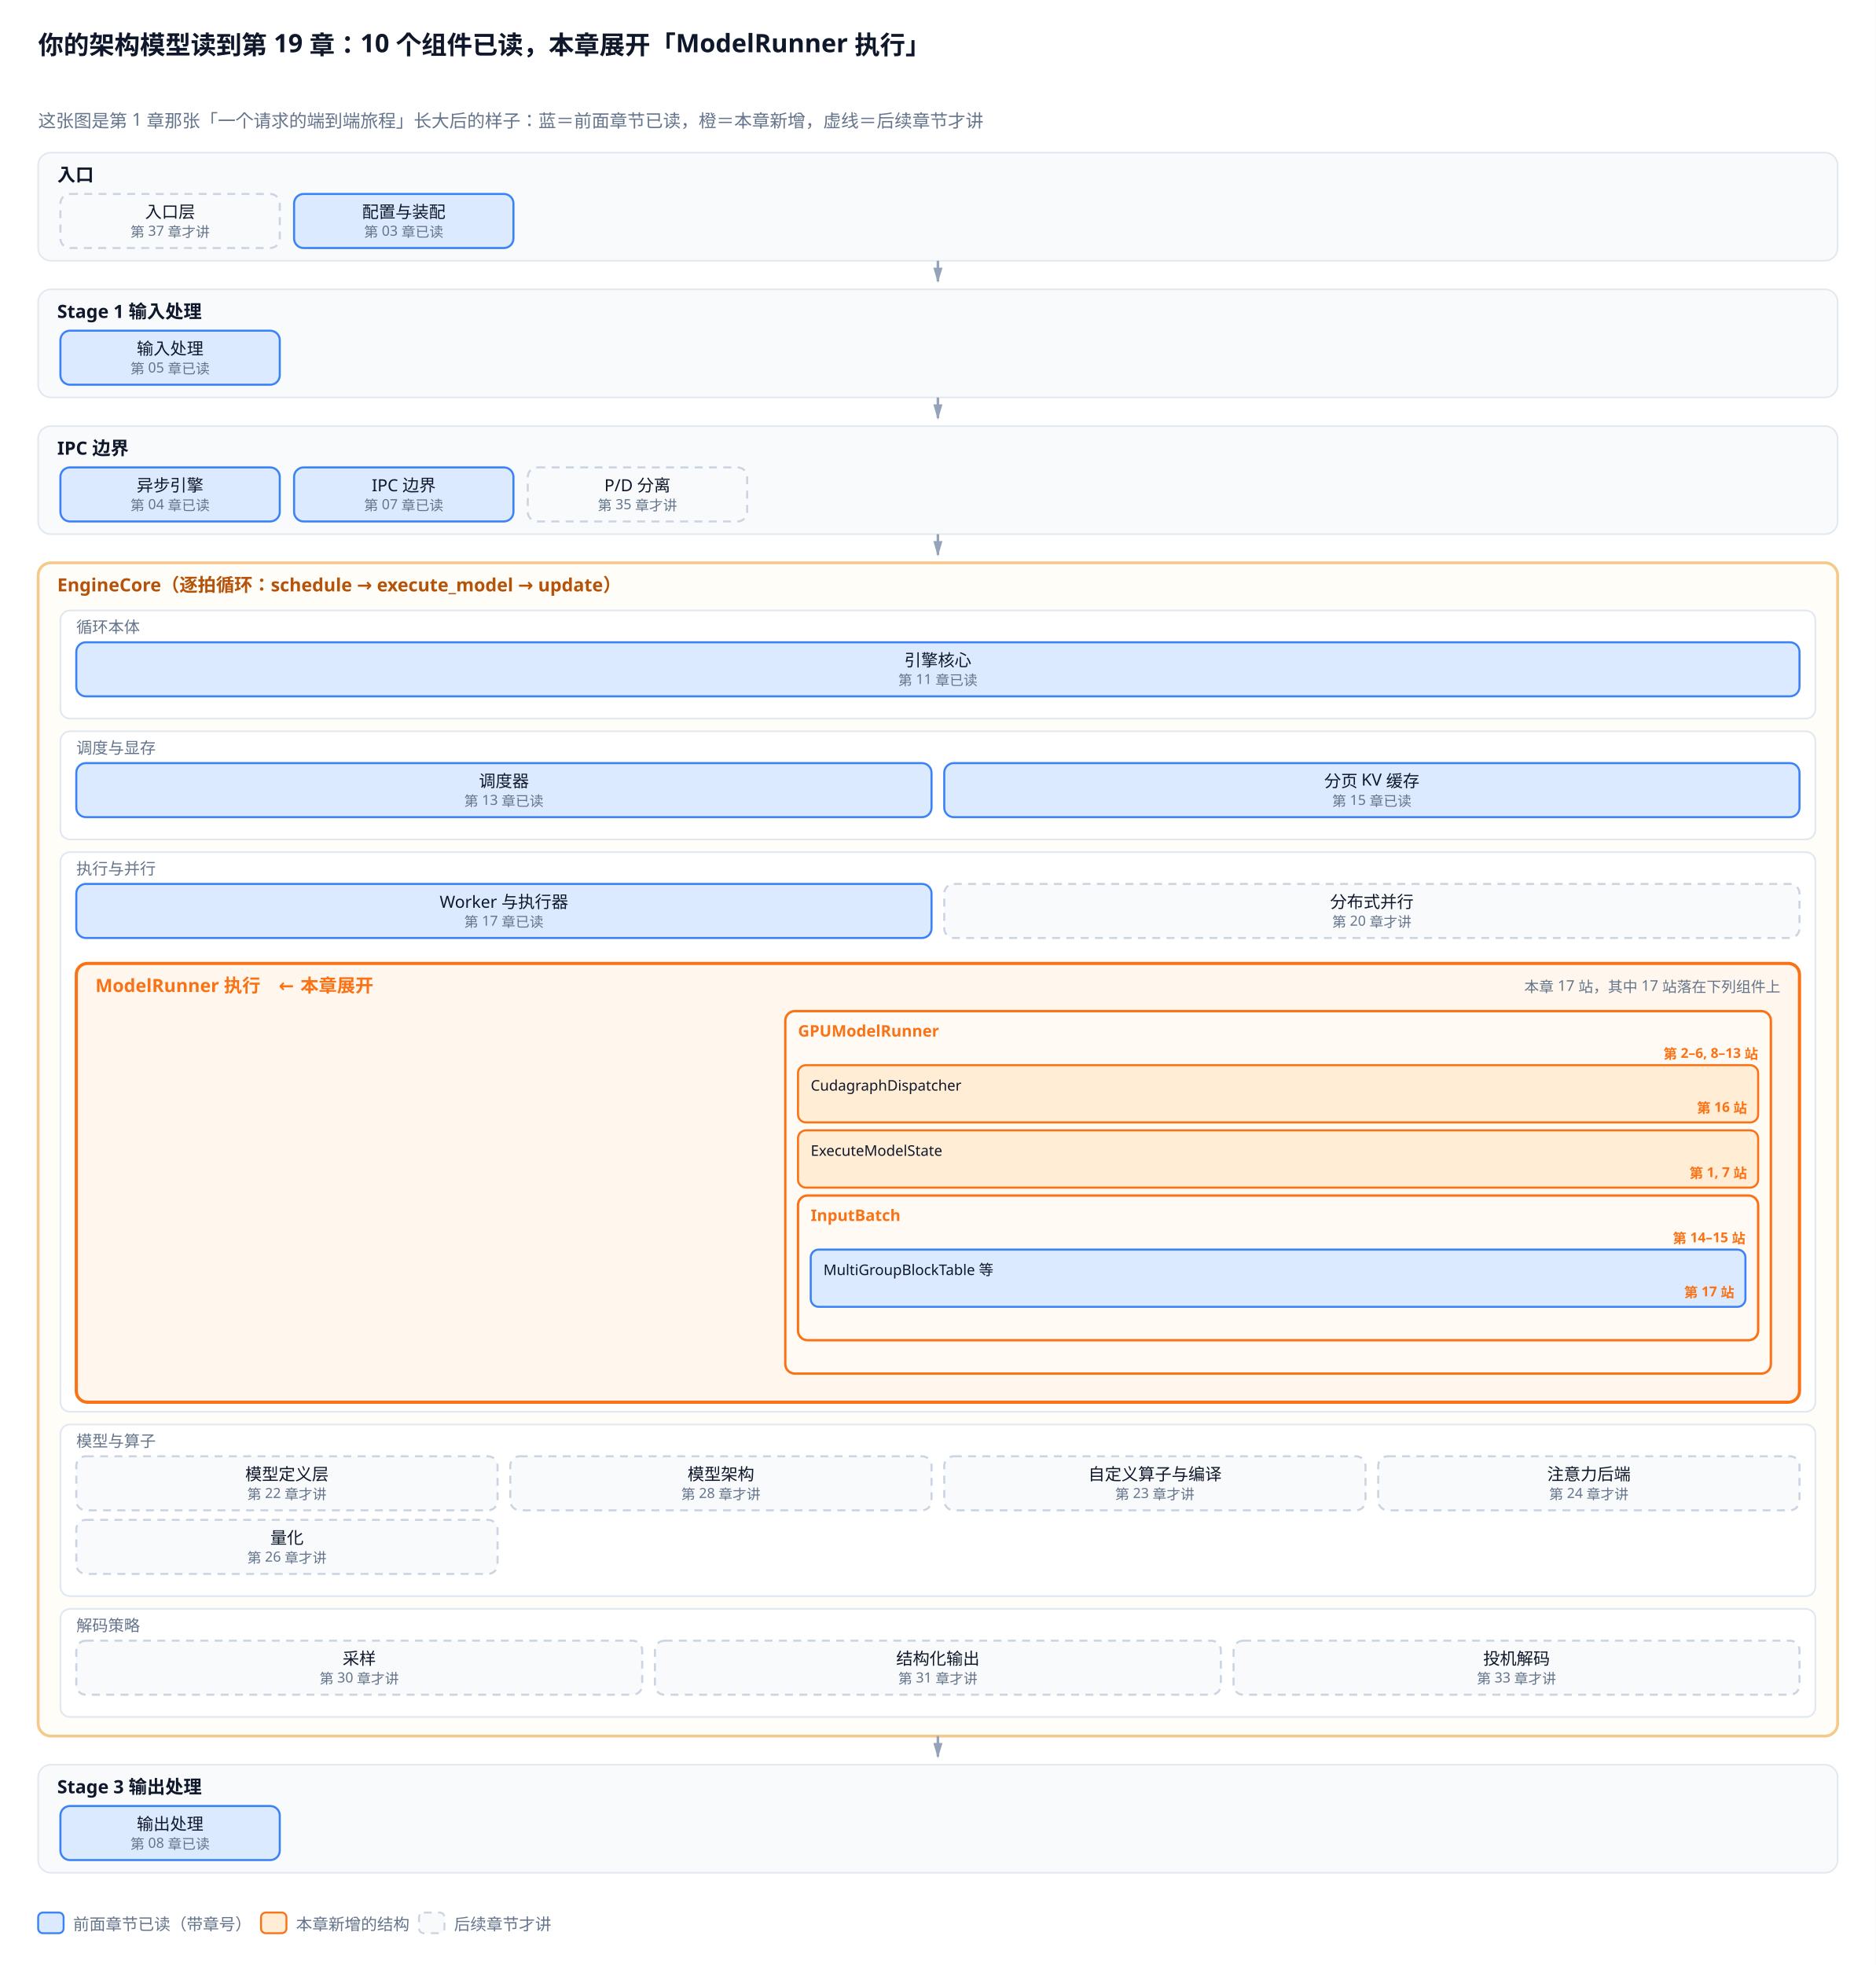
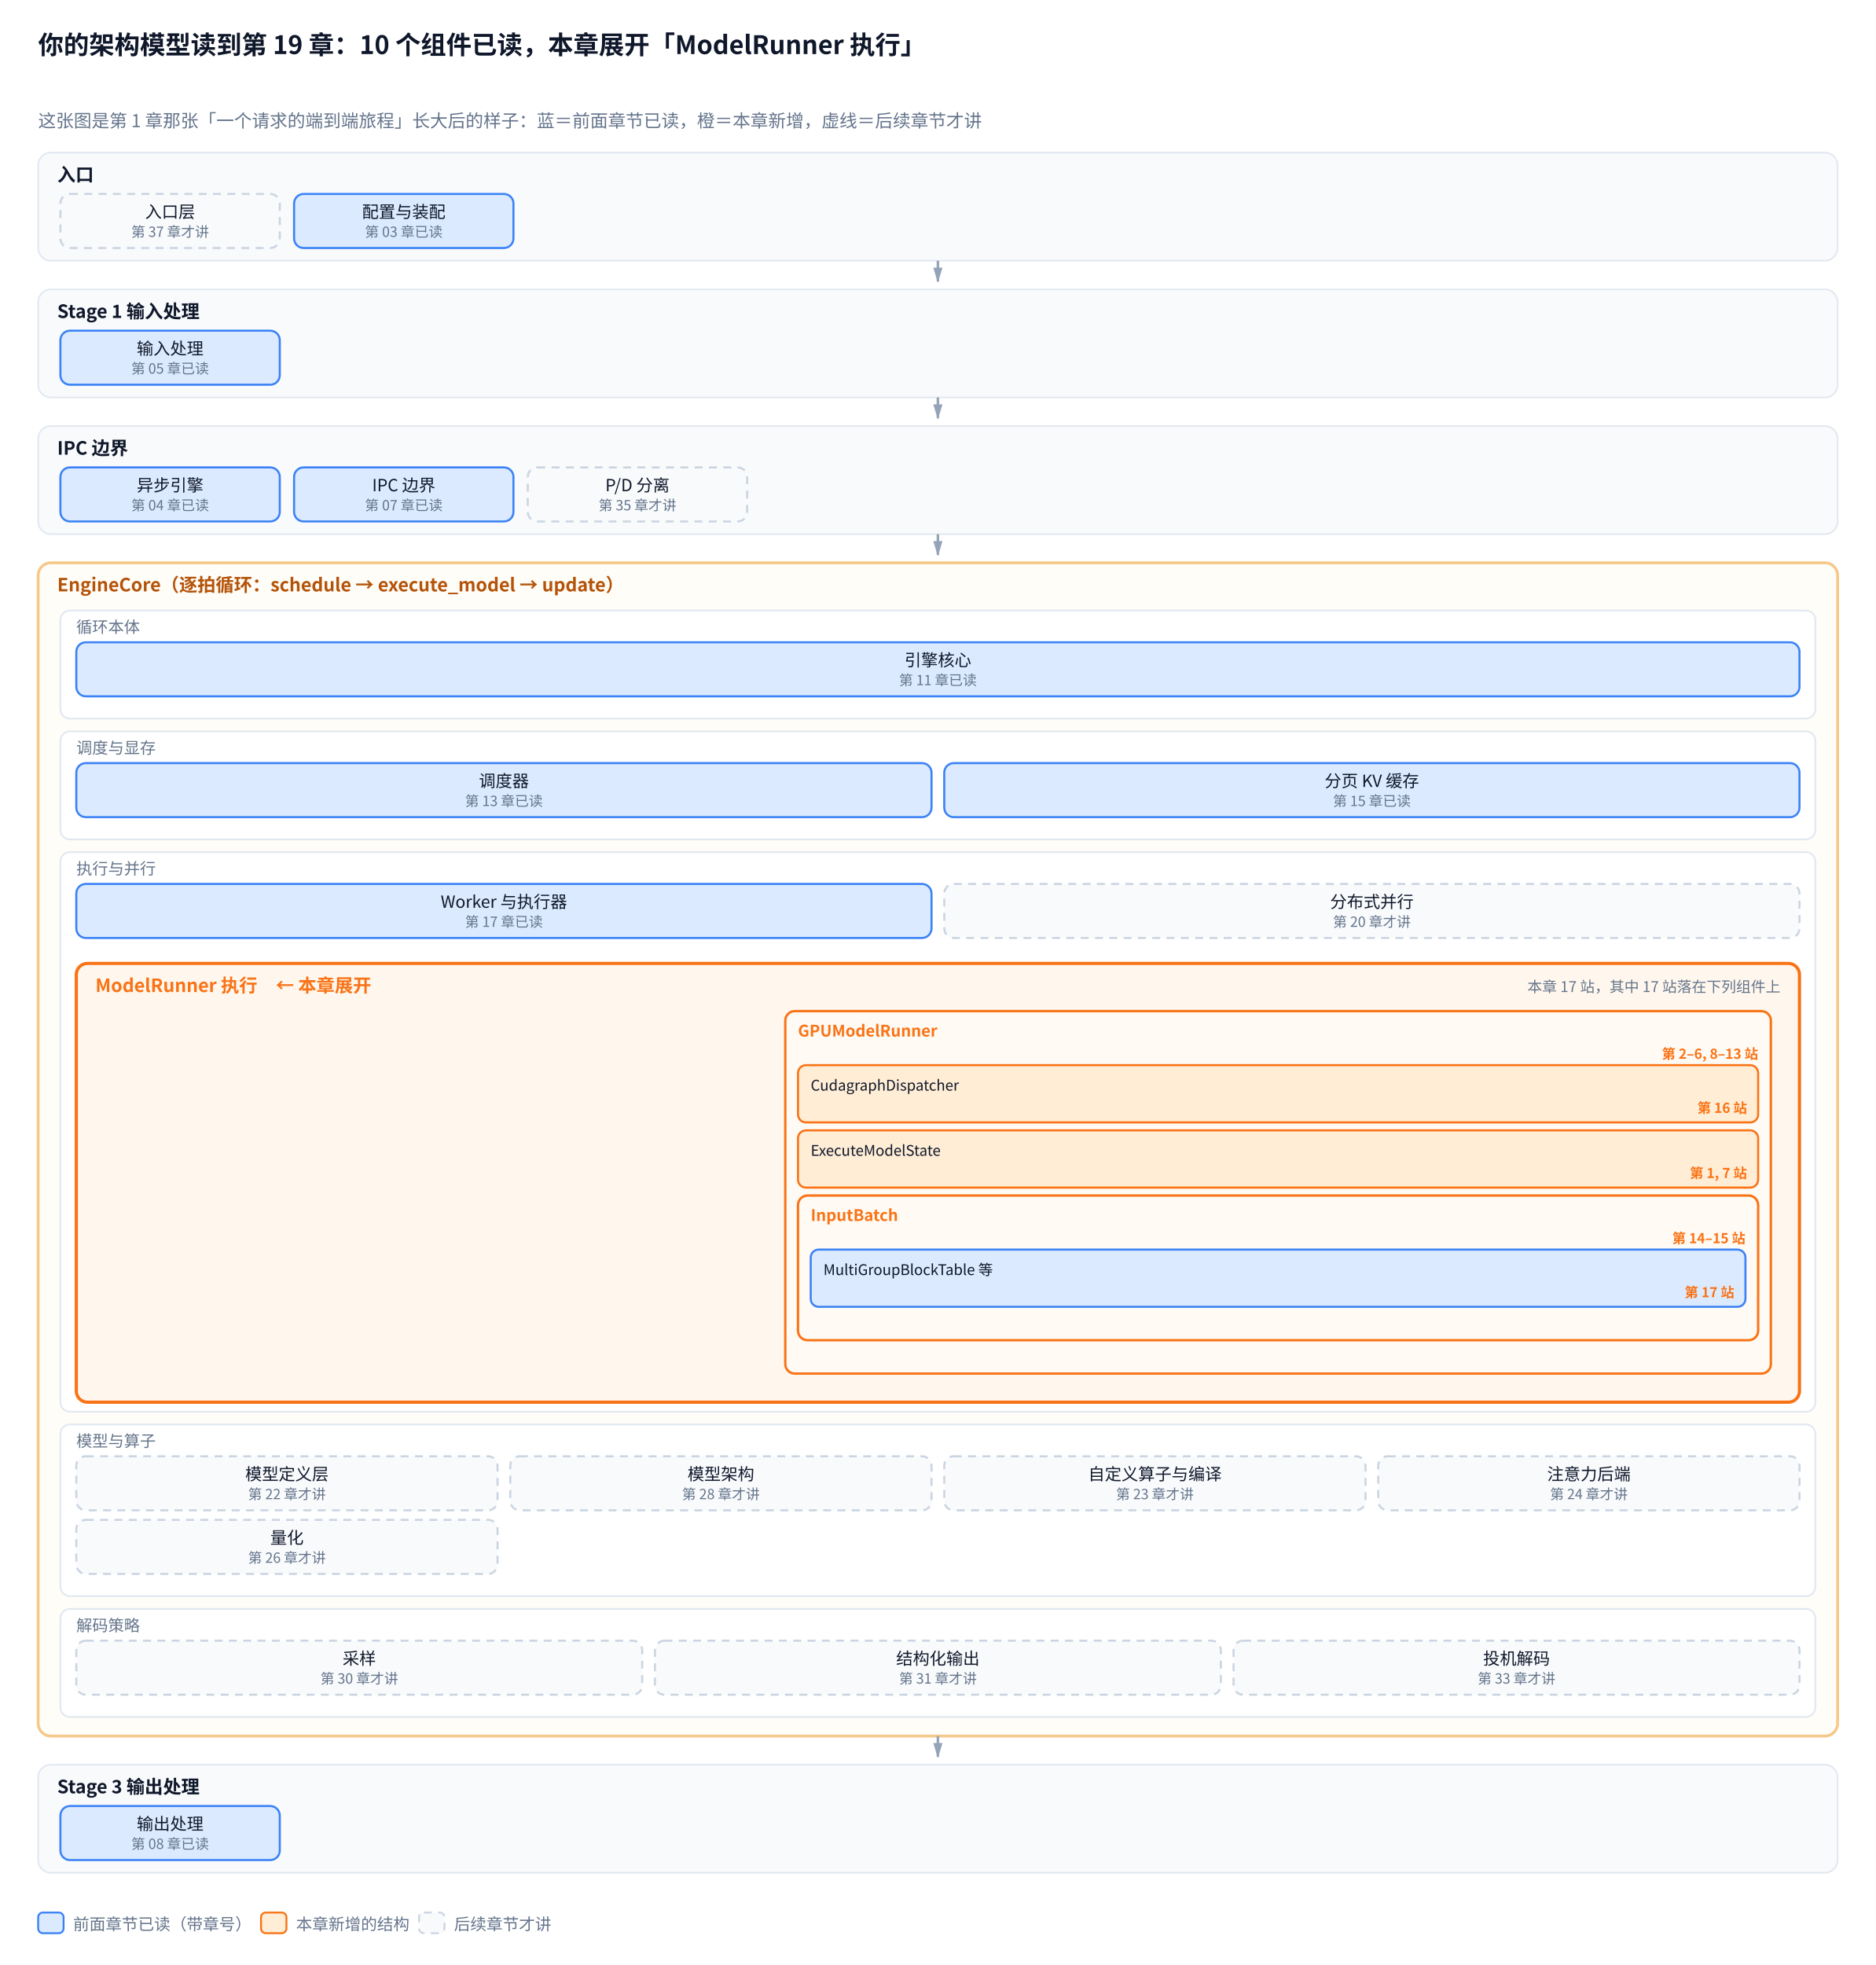
<svg xmlns="http://www.w3.org/2000/svg" viewBox="0 0 1180 1236">
  <defs>
    <marker id="a" viewBox="0 0 10 6" refX="9" refY="3" markerWidth="6" markerHeight="4" orient="auto">
      <path d="M0,0 L10,3 L0,6 Z" fill="#94a3b8" />
    </marker>
    <marker id="a2" viewBox="0 0 10 6" refX="9" refY="3" markerWidth="6" markerHeight="4" orient="auto">
      <path d="M0,0 L10,3 L0,6 Z" fill="#f97316" />
    </marker>
  </defs>
  <rect width="1180" height="1236" fill="white" />
-   <text x="24" y="34" font-family="sans-serif" font-size="16" fill="#0f172a" font-weight="bold">你的架构模型读到第 19 章：10 个组件已读，本章展开「ModelRunner 执行」</text>
-   <text x="24.0" y="80.0" font-family="sans-serif" font-size="11.2" fill="#64748b" text-anchor="start">这张图是第 1 章那张「一个请求的端到端旅程」长大后的样子：蓝＝前面章节已读，橙＝本章新增，虚线＝后续章节才讲</text>
+   <text x="24" y="34" font-family="Microsoft YaHei, SimHei, Noto Sans CJK SC, PingFang SC, sans-serif" font-size="16" fill="#0f172a" font-weight="bold">你的架构模型读到第 19 章：10 个组件已读，本章展开「ModelRunner 执行」</text>
+   <text x="24.0" y="80.0" font-family="Microsoft YaHei, SimHei, Noto Sans CJK SC, PingFang SC, sans-serif" font-size="11.2" fill="#64748b" text-anchor="start">这张图是第 1 章那张「一个请求的端到端旅程」长大后的样子：蓝＝前面章节已读，橙＝本章新增，虚线＝后续章节才讲</text>
  <rect x="24.0" y="96.0" width="1132.0" height="68.0" rx="8" fill="#f8fafc" stroke="#e2e8f0" stroke-width="1.0" />
-   <text x="36.0" y="114.0" font-family="sans-serif" font-size="11.5" fill="#0f172a" text-anchor="start" font-weight="bold">入口</text>
+   <text x="36.0" y="114.0" font-family="Microsoft YaHei, SimHei, Noto Sans CJK SC, PingFang SC, sans-serif" font-size="11.5" fill="#0f172a" text-anchor="start" font-weight="bold">入口</text>
  <rect x="38.0" y="122.0" width="138.0" height="34.0" rx="6" fill="#f8fafc" stroke="#cbd5e1" stroke-width="1.3" stroke-dasharray="5,4" />
-   <text x="107.0" y="137.0" font-family="sans-serif" font-size="10.5" fill="#0f172a" text-anchor="middle">入口层</text>
-   <text x="107.0" y="149.0" font-family="sans-serif" font-size="8.8" fill="#64748b" text-anchor="middle">第 37 章才讲</text>
+   <text x="107.0" y="137.0" font-family="Microsoft YaHei, SimHei, Noto Sans CJK SC, PingFang SC, sans-serif" font-size="10.5" fill="#0f172a" text-anchor="middle">入口层</text>
+   <text x="107.0" y="149.0" font-family="Microsoft YaHei, SimHei, Noto Sans CJK SC, PingFang SC, sans-serif" font-size="8.8" fill="#64748b" text-anchor="middle">第 37 章才讲</text>
  <rect x="185.0" y="122.0" width="138.0" height="34.0" rx="6" fill="#dbeafe" stroke="#3b82f6" stroke-width="1.3" />
-   <text x="254.0" y="137.0" font-family="sans-serif" font-size="10.5" fill="#0f172a" text-anchor="middle">配置与装配</text>
-   <text x="254.0" y="149.0" font-family="sans-serif" font-size="8.8" fill="#64748b" text-anchor="middle">第 03 章已读</text>
+   <text x="254.0" y="137.0" font-family="Microsoft YaHei, SimHei, Noto Sans CJK SC, PingFang SC, sans-serif" font-size="10.5" fill="#0f172a" text-anchor="middle">配置与装配</text>
+   <text x="254.0" y="149.0" font-family="Microsoft YaHei, SimHei, Noto Sans CJK SC, PingFang SC, sans-serif" font-size="8.8" fill="#64748b" text-anchor="middle">第 03 章已读</text>
  <path d="M590.0,164.0 L590.0,177.0" stroke="#94a3b8" stroke-width="1.6" marker-end="url(#a)" />
  <rect x="24.0" y="182.0" width="1132.0" height="68.0" rx="8" fill="#f8fafc" stroke="#e2e8f0" stroke-width="1.0" />
-   <text x="36.0" y="200.0" font-family="sans-serif" font-size="11.5" fill="#0f172a" text-anchor="start" font-weight="bold">Stage 1 输入处理</text>
+   <text x="36.0" y="200.0" font-family="Microsoft YaHei, SimHei, Noto Sans CJK SC, PingFang SC, sans-serif" font-size="11.5" fill="#0f172a" text-anchor="start" font-weight="bold">Stage 1 输入处理</text>
  <rect x="38.0" y="208.0" width="138.0" height="34.0" rx="6" fill="#dbeafe" stroke="#3b82f6" stroke-width="1.3" />
-   <text x="107.0" y="223.0" font-family="sans-serif" font-size="10.5" fill="#0f172a" text-anchor="middle">输入处理</text>
-   <text x="107.0" y="235.0" font-family="sans-serif" font-size="8.8" fill="#64748b" text-anchor="middle">第 05 章已读</text>
+   <text x="107.0" y="223.0" font-family="Microsoft YaHei, SimHei, Noto Sans CJK SC, PingFang SC, sans-serif" font-size="10.5" fill="#0f172a" text-anchor="middle">输入处理</text>
+   <text x="107.0" y="235.0" font-family="Microsoft YaHei, SimHei, Noto Sans CJK SC, PingFang SC, sans-serif" font-size="8.8" fill="#64748b" text-anchor="middle">第 05 章已读</text>
  <path d="M590.0,250.0 L590.0,263.0" stroke="#94a3b8" stroke-width="1.6" marker-end="url(#a)" />
  <rect x="24.0" y="268.0" width="1132.0" height="68.0" rx="8" fill="#f8fafc" stroke="#e2e8f0" stroke-width="1.0" />
-   <text x="36.0" y="286.0" font-family="sans-serif" font-size="11.5" fill="#0f172a" text-anchor="start" font-weight="bold">IPC 边界</text>
+   <text x="36.0" y="286.0" font-family="Microsoft YaHei, SimHei, Noto Sans CJK SC, PingFang SC, sans-serif" font-size="11.5" fill="#0f172a" text-anchor="start" font-weight="bold">IPC 边界</text>
  <rect x="38.0" y="294.0" width="138.0" height="34.0" rx="6" fill="#dbeafe" stroke="#3b82f6" stroke-width="1.3" />
-   <text x="107.0" y="309.0" font-family="sans-serif" font-size="10.5" fill="#0f172a" text-anchor="middle">异步引擎</text>
-   <text x="107.0" y="321.0" font-family="sans-serif" font-size="8.8" fill="#64748b" text-anchor="middle">第 04 章已读</text>
+   <text x="107.0" y="309.0" font-family="Microsoft YaHei, SimHei, Noto Sans CJK SC, PingFang SC, sans-serif" font-size="10.5" fill="#0f172a" text-anchor="middle">异步引擎</text>
+   <text x="107.0" y="321.0" font-family="Microsoft YaHei, SimHei, Noto Sans CJK SC, PingFang SC, sans-serif" font-size="8.8" fill="#64748b" text-anchor="middle">第 04 章已读</text>
  <rect x="185.0" y="294.0" width="138.0" height="34.0" rx="6" fill="#dbeafe" stroke="#3b82f6" stroke-width="1.3" />
-   <text x="254.0" y="309.0" font-family="sans-serif" font-size="10.5" fill="#0f172a" text-anchor="middle">IPC 边界</text>
-   <text x="254.0" y="321.0" font-family="sans-serif" font-size="8.8" fill="#64748b" text-anchor="middle">第 07 章已读</text>
+   <text x="254.0" y="309.0" font-family="Microsoft YaHei, SimHei, Noto Sans CJK SC, PingFang SC, sans-serif" font-size="10.5" fill="#0f172a" text-anchor="middle">IPC 边界</text>
+   <text x="254.0" y="321.0" font-family="Microsoft YaHei, SimHei, Noto Sans CJK SC, PingFang SC, sans-serif" font-size="8.8" fill="#64748b" text-anchor="middle">第 07 章已读</text>
  <rect x="332.0" y="294.0" width="138.0" height="34.0" rx="6" fill="#f8fafc" stroke="#cbd5e1" stroke-width="1.3" stroke-dasharray="5,4" />
-   <text x="401.0" y="309.0" font-family="sans-serif" font-size="10.5" fill="#0f172a" text-anchor="middle">P/D 分离</text>
-   <text x="401.0" y="321.0" font-family="sans-serif" font-size="8.8" fill="#64748b" text-anchor="middle">第 35 章才讲</text>
+   <text x="401.0" y="309.0" font-family="Microsoft YaHei, SimHei, Noto Sans CJK SC, PingFang SC, sans-serif" font-size="10.5" fill="#0f172a" text-anchor="middle">P/D 分离</text>
+   <text x="401.0" y="321.0" font-family="Microsoft YaHei, SimHei, Noto Sans CJK SC, PingFang SC, sans-serif" font-size="8.8" fill="#64748b" text-anchor="middle">第 35 章才讲</text>
  <path d="M590.0,336.0 L590.0,349.0" stroke="#94a3b8" stroke-width="1.6" marker-end="url(#a)" />
  <rect x="24.0" y="354.0" width="1132.0" height="738.0" rx="8" fill="#fffdf7" stroke="#f5c98a" stroke-width="1.8" />
-   <text x="36.0" y="372.0" font-family="sans-serif" font-size="11.5" fill="#b45309" text-anchor="start" font-weight="bold">EngineCore（逐拍循环：schedule → execute_model → update）</text>
+   <text x="36.0" y="372.0" font-family="Microsoft YaHei, SimHei, Noto Sans CJK SC, PingFang SC, sans-serif" font-size="11.5" fill="#b45309" text-anchor="start" font-weight="bold">EngineCore（逐拍循环：schedule → execute_model → update）</text>
  <rect x="38.0" y="384.0" width="1104.0" height="68.0" rx="6" fill="#ffffff" stroke="#e2e8f0" stroke-width="1.1" />
-   <text x="48.0" y="398.0" font-family="sans-serif" font-size="10" fill="#64748b" text-anchor="start">循环本体</text>
+   <text x="48.0" y="398.0" font-family="Microsoft YaHei, SimHei, Noto Sans CJK SC, PingFang SC, sans-serif" font-size="10" fill="#64748b" text-anchor="start">循环本体</text>
  <rect x="48.0" y="404.0" width="1084.0" height="34.0" rx="6" fill="#dbeafe" stroke="#3b82f6" stroke-width="1.3" />
-   <text x="590.0" y="419.0" font-family="sans-serif" font-size="10.5" fill="#0f172a" text-anchor="middle">引擎核心</text>
-   <text x="590.0" y="431.0" font-family="sans-serif" font-size="8.8" fill="#64748b" text-anchor="middle">第 11 章已读</text>
+   <text x="590.0" y="419.0" font-family="Microsoft YaHei, SimHei, Noto Sans CJK SC, PingFang SC, sans-serif" font-size="10.5" fill="#0f172a" text-anchor="middle">引擎核心</text>
+   <text x="590.0" y="431.0" font-family="Microsoft YaHei, SimHei, Noto Sans CJK SC, PingFang SC, sans-serif" font-size="8.8" fill="#64748b" text-anchor="middle">第 11 章已读</text>
  <rect x="38.0" y="460.0" width="1104.0" height="68.0" rx="6" fill="#ffffff" stroke="#e2e8f0" stroke-width="1.1" />
-   <text x="48.0" y="474.0" font-family="sans-serif" font-size="10" fill="#64748b" text-anchor="start">调度与显存</text>
+   <text x="48.0" y="474.0" font-family="Microsoft YaHei, SimHei, Noto Sans CJK SC, PingFang SC, sans-serif" font-size="10" fill="#64748b" text-anchor="start">调度与显存</text>
  <rect x="48.0" y="480.0" width="538.0" height="34.0" rx="6" fill="#dbeafe" stroke="#3b82f6" stroke-width="1.3" />
-   <text x="317.0" y="495.0" font-family="sans-serif" font-size="10.5" fill="#0f172a" text-anchor="middle">调度器</text>
-   <text x="317.0" y="507.0" font-family="sans-serif" font-size="8.8" fill="#64748b" text-anchor="middle">第 13 章已读</text>
+   <text x="317.0" y="495.0" font-family="Microsoft YaHei, SimHei, Noto Sans CJK SC, PingFang SC, sans-serif" font-size="10.5" fill="#0f172a" text-anchor="middle">调度器</text>
+   <text x="317.0" y="507.0" font-family="Microsoft YaHei, SimHei, Noto Sans CJK SC, PingFang SC, sans-serif" font-size="8.8" fill="#64748b" text-anchor="middle">第 13 章已读</text>
  <rect x="594.0" y="480.0" width="538.0" height="34.0" rx="6" fill="#dbeafe" stroke="#3b82f6" stroke-width="1.3" />
-   <text x="863.0" y="495.0" font-family="sans-serif" font-size="10.5" fill="#0f172a" text-anchor="middle">分页 KV 缓存</text>
-   <text x="863.0" y="507.0" font-family="sans-serif" font-size="8.8" fill="#64748b" text-anchor="middle">第 15 章已读</text>
+   <text x="863.0" y="495.0" font-family="Microsoft YaHei, SimHei, Noto Sans CJK SC, PingFang SC, sans-serif" font-size="10.5" fill="#0f172a" text-anchor="middle">分页 KV 缓存</text>
+   <text x="863.0" y="507.0" font-family="Microsoft YaHei, SimHei, Noto Sans CJK SC, PingFang SC, sans-serif" font-size="8.8" fill="#64748b" text-anchor="middle">第 15 章已读</text>
  <rect x="38.0" y="536.0" width="1104.0" height="352.0" rx="6" fill="#ffffff" stroke="#e2e8f0" stroke-width="1.1" />
-   <text x="48.0" y="550.0" font-family="sans-serif" font-size="10" fill="#64748b" text-anchor="start">执行与并行</text>
+   <text x="48.0" y="550.0" font-family="Microsoft YaHei, SimHei, Noto Sans CJK SC, PingFang SC, sans-serif" font-size="10" fill="#64748b" text-anchor="start">执行与并行</text>
  <rect x="48.0" y="556.0" width="538.0" height="34.0" rx="6" fill="#dbeafe" stroke="#3b82f6" stroke-width="1.3" />
-   <text x="317.0" y="571.0" font-family="sans-serif" font-size="10.5" fill="#0f172a" text-anchor="middle">Worker 与执行器</text>
-   <text x="317.0" y="583.0" font-family="sans-serif" font-size="8.8" fill="#64748b" text-anchor="middle">第 17 章已读</text>
+   <text x="317.0" y="571.0" font-family="Microsoft YaHei, SimHei, Noto Sans CJK SC, PingFang SC, sans-serif" font-size="10.5" fill="#0f172a" text-anchor="middle">Worker 与执行器</text>
+   <text x="317.0" y="583.0" font-family="Microsoft YaHei, SimHei, Noto Sans CJK SC, PingFang SC, sans-serif" font-size="8.8" fill="#64748b" text-anchor="middle">第 17 章已读</text>
  <rect x="594.0" y="556.0" width="538.0" height="34.0" rx="6" fill="#f8fafc" stroke="#cbd5e1" stroke-width="1.3" stroke-dasharray="5,4" />
-   <text x="863.0" y="571.0" font-family="sans-serif" font-size="10.5" fill="#0f172a" text-anchor="middle">分布式并行</text>
-   <text x="863.0" y="583.0" font-family="sans-serif" font-size="8.8" fill="#64748b" text-anchor="middle">第 20 章才讲</text>
+   <text x="863.0" y="571.0" font-family="Microsoft YaHei, SimHei, Noto Sans CJK SC, PingFang SC, sans-serif" font-size="10.5" fill="#0f172a" text-anchor="middle">分布式并行</text>
+   <text x="863.0" y="583.0" font-family="Microsoft YaHei, SimHei, Noto Sans CJK SC, PingFang SC, sans-serif" font-size="8.8" fill="#64748b" text-anchor="middle">第 20 章才讲</text>
  <rect x="48.0" y="606.0" width="1084.0" height="276.0" rx="7" fill="#fff7ed" stroke="#f97316" stroke-width="2.0" />
-   <text x="60.0" y="624.0" font-family="sans-serif" font-size="11.5" fill="#f97316" text-anchor="start" font-weight="bold">ModelRunner 执行　← 本章展开</text>
-   <text x="1120.0" y="624.0" font-family="sans-serif" font-size="9.3" fill="#64748b" text-anchor="end">本章 17 站，其中 17 站落在下列组件上</text>
+   <text x="60.0" y="624.0" font-family="Microsoft YaHei, SimHei, Noto Sans CJK SC, PingFang SC, sans-serif" font-size="11.5" fill="#f97316" text-anchor="start" font-weight="bold">ModelRunner 执行　← 本章展开</text>
+   <text x="1120.0" y="624.0" font-family="Microsoft YaHei, SimHei, Noto Sans CJK SC, PingFang SC, sans-serif" font-size="9.3" fill="#64748b" text-anchor="end">本章 17 站，其中 17 站落在下列组件上</text>
  <rect x="494.0" y="636.0" width="620.0" height="228.0" rx="6" fill="#fffaf3" stroke="#f97316" stroke-width="1.5" />
-   <text x="502.0" y="652.0" font-family="sans-serif" font-size="10" fill="#f97316" text-anchor="start" font-weight="bold">GPUModelRunner</text>
+   <text x="502.0" y="652.0" font-family="Microsoft YaHei, SimHei, Noto Sans CJK SC, PingFang SC, sans-serif" font-size="10" fill="#f97316" text-anchor="start" font-weight="bold">GPUModelRunner</text>
  <rect x="502.0" y="670.0" width="604.0" height="36.0" rx="5" fill="#ffedd5" stroke="#f97316" stroke-width="1.3" />
-   <text x="510.0" y="686.0" font-family="sans-serif" font-size="9.2" fill="#0f172a" text-anchor="start">CudagraphDispatcher</text>
-   <text x="1099.0" y="700.0" font-family="sans-serif" font-size="8.6" fill="#f97316" text-anchor="end" font-weight="bold">第 16 站</text>
+   <text x="510.0" y="686.0" font-family="Microsoft YaHei, SimHei, Noto Sans CJK SC, PingFang SC, sans-serif" font-size="9.2" fill="#0f172a" text-anchor="start">CudagraphDispatcher</text>
+   <text x="1099.0" y="700.0" font-family="Microsoft YaHei, SimHei, Noto Sans CJK SC, PingFang SC, sans-serif" font-size="8.6" fill="#f97316" text-anchor="end" font-weight="bold">第 16 站</text>
  <rect x="502.0" y="711.0" width="604.0" height="36.0" rx="5" fill="#ffedd5" stroke="#f97316" stroke-width="1.3" />
-   <text x="510.0" y="727.0" font-family="sans-serif" font-size="9.2" fill="#0f172a" text-anchor="start">ExecuteModelState</text>
-   <text x="1099.0" y="741.0" font-family="sans-serif" font-size="8.6" fill="#f97316" text-anchor="end" font-weight="bold">第 1, 7 站</text>
+   <text x="510.0" y="727.0" font-family="Microsoft YaHei, SimHei, Noto Sans CJK SC, PingFang SC, sans-serif" font-size="9.2" fill="#0f172a" text-anchor="start">ExecuteModelState</text>
+   <text x="1099.0" y="741.0" font-family="Microsoft YaHei, SimHei, Noto Sans CJK SC, PingFang SC, sans-serif" font-size="8.6" fill="#f97316" text-anchor="end" font-weight="bold">第 1, 7 站</text>
  <rect x="502.0" y="752.0" width="604.0" height="91.0" rx="6" fill="#fffaf3" stroke="#f97316" stroke-width="1.5" />
-   <text x="510.0" y="768.0" font-family="sans-serif" font-size="10" fill="#f97316" text-anchor="start" font-weight="bold">InputBatch</text>
+   <text x="510.0" y="768.0" font-family="Microsoft YaHei, SimHei, Noto Sans CJK SC, PingFang SC, sans-serif" font-size="10" fill="#f97316" text-anchor="start" font-weight="bold">InputBatch</text>
  <rect x="510.0" y="786.0" width="588.0" height="36.0" rx="5" fill="#dbeafe" stroke="#3b82f6" stroke-width="1.3" />
-   <text x="518.0" y="802.0" font-family="sans-serif" font-size="9.2" fill="#0f172a" text-anchor="start">MultiGroupBlockTable 等</text>
-   <text x="1091.0" y="816.0" font-family="sans-serif" font-size="8.6" fill="#f97316" text-anchor="end" font-weight="bold">第 17 站</text>
-   <text x="1098.0" y="782.0" font-family="sans-serif" font-size="8.6" fill="#f97316" text-anchor="end" font-weight="bold">第 14–15 站</text>
-   <text x="1106.0" y="666.0" font-family="sans-serif" font-size="8.6" fill="#f97316" text-anchor="end" font-weight="bold">第 2–6, 8–13 站</text>
+   <text x="518.0" y="802.0" font-family="Microsoft YaHei, SimHei, Noto Sans CJK SC, PingFang SC, sans-serif" font-size="9.2" fill="#0f172a" text-anchor="start">MultiGroupBlockTable 等</text>
+   <text x="1091.0" y="816.0" font-family="Microsoft YaHei, SimHei, Noto Sans CJK SC, PingFang SC, sans-serif" font-size="8.6" fill="#f97316" text-anchor="end" font-weight="bold">第 17 站</text>
+   <text x="1098.0" y="782.0" font-family="Microsoft YaHei, SimHei, Noto Sans CJK SC, PingFang SC, sans-serif" font-size="8.6" fill="#f97316" text-anchor="end" font-weight="bold">第 14–15 站</text>
+   <text x="1106.0" y="666.0" font-family="Microsoft YaHei, SimHei, Noto Sans CJK SC, PingFang SC, sans-serif" font-size="8.6" fill="#f97316" text-anchor="end" font-weight="bold">第 2–6, 8–13 站</text>
  <rect x="38.0" y="896.0" width="1104.0" height="108.0" rx="6" fill="#ffffff" stroke="#e2e8f0" stroke-width="1.1" />
-   <text x="48.0" y="910.0" font-family="sans-serif" font-size="10" fill="#64748b" text-anchor="start">模型与算子</text>
+   <text x="48.0" y="910.0" font-family="Microsoft YaHei, SimHei, Noto Sans CJK SC, PingFang SC, sans-serif" font-size="10" fill="#64748b" text-anchor="start">模型与算子</text>
  <rect x="48.0" y="916.0" width="265.0" height="34.0" rx="6" fill="#f8fafc" stroke="#cbd5e1" stroke-width="1.3" stroke-dasharray="5,4" />
-   <text x="180.5" y="931.0" font-family="sans-serif" font-size="10.5" fill="#0f172a" text-anchor="middle">模型定义层</text>
-   <text x="180.5" y="943.0" font-family="sans-serif" font-size="8.8" fill="#64748b" text-anchor="middle">第 22 章才讲</text>
+   <text x="180.5" y="931.0" font-family="Microsoft YaHei, SimHei, Noto Sans CJK SC, PingFang SC, sans-serif" font-size="10.5" fill="#0f172a" text-anchor="middle">模型定义层</text>
+   <text x="180.5" y="943.0" font-family="Microsoft YaHei, SimHei, Noto Sans CJK SC, PingFang SC, sans-serif" font-size="8.8" fill="#64748b" text-anchor="middle">第 22 章才讲</text>
  <rect x="321.0" y="916.0" width="265.0" height="34.0" rx="6" fill="#f8fafc" stroke="#cbd5e1" stroke-width="1.3" stroke-dasharray="5,4" />
-   <text x="453.5" y="931.0" font-family="sans-serif" font-size="10.5" fill="#0f172a" text-anchor="middle">模型架构</text>
-   <text x="453.5" y="943.0" font-family="sans-serif" font-size="8.8" fill="#64748b" text-anchor="middle">第 28 章才讲</text>
+   <text x="453.5" y="931.0" font-family="Microsoft YaHei, SimHei, Noto Sans CJK SC, PingFang SC, sans-serif" font-size="10.5" fill="#0f172a" text-anchor="middle">模型架构</text>
+   <text x="453.5" y="943.0" font-family="Microsoft YaHei, SimHei, Noto Sans CJK SC, PingFang SC, sans-serif" font-size="8.8" fill="#64748b" text-anchor="middle">第 28 章才讲</text>
  <rect x="594.0" y="916.0" width="265.0" height="34.0" rx="6" fill="#f8fafc" stroke="#cbd5e1" stroke-width="1.3" stroke-dasharray="5,4" />
-   <text x="726.5" y="931.0" font-family="sans-serif" font-size="10.5" fill="#0f172a" text-anchor="middle">自定义算子与编译</text>
-   <text x="726.5" y="943.0" font-family="sans-serif" font-size="8.8" fill="#64748b" text-anchor="middle">第 23 章才讲</text>
+   <text x="726.5" y="931.0" font-family="Microsoft YaHei, SimHei, Noto Sans CJK SC, PingFang SC, sans-serif" font-size="10.5" fill="#0f172a" text-anchor="middle">自定义算子与编译</text>
+   <text x="726.5" y="943.0" font-family="Microsoft YaHei, SimHei, Noto Sans CJK SC, PingFang SC, sans-serif" font-size="8.8" fill="#64748b" text-anchor="middle">第 23 章才讲</text>
  <rect x="867.0" y="916.0" width="265.0" height="34.0" rx="6" fill="#f8fafc" stroke="#cbd5e1" stroke-width="1.3" stroke-dasharray="5,4" />
-   <text x="999.5" y="931.0" font-family="sans-serif" font-size="10.5" fill="#0f172a" text-anchor="middle">注意力后端</text>
-   <text x="999.5" y="943.0" font-family="sans-serif" font-size="8.8" fill="#64748b" text-anchor="middle">第 24 章才讲</text>
+   <text x="999.5" y="931.0" font-family="Microsoft YaHei, SimHei, Noto Sans CJK SC, PingFang SC, sans-serif" font-size="10.5" fill="#0f172a" text-anchor="middle">注意力后端</text>
+   <text x="999.5" y="943.0" font-family="Microsoft YaHei, SimHei, Noto Sans CJK SC, PingFang SC, sans-serif" font-size="8.8" fill="#64748b" text-anchor="middle">第 24 章才讲</text>
  <rect x="48.0" y="956.0" width="265.0" height="34.0" rx="6" fill="#f8fafc" stroke="#cbd5e1" stroke-width="1.3" stroke-dasharray="5,4" />
-   <text x="180.5" y="971.0" font-family="sans-serif" font-size="10.5" fill="#0f172a" text-anchor="middle">量化</text>
-   <text x="180.5" y="983.0" font-family="sans-serif" font-size="8.8" fill="#64748b" text-anchor="middle">第 26 章才讲</text>
+   <text x="180.5" y="971.0" font-family="Microsoft YaHei, SimHei, Noto Sans CJK SC, PingFang SC, sans-serif" font-size="10.5" fill="#0f172a" text-anchor="middle">量化</text>
+   <text x="180.5" y="983.0" font-family="Microsoft YaHei, SimHei, Noto Sans CJK SC, PingFang SC, sans-serif" font-size="8.8" fill="#64748b" text-anchor="middle">第 26 章才讲</text>
  <rect x="38.0" y="1012.0" width="1104.0" height="68.0" rx="6" fill="#ffffff" stroke="#e2e8f0" stroke-width="1.1" />
-   <text x="48.0" y="1026.0" font-family="sans-serif" font-size="10" fill="#64748b" text-anchor="start">解码策略</text>
+   <text x="48.0" y="1026.0" font-family="Microsoft YaHei, SimHei, Noto Sans CJK SC, PingFang SC, sans-serif" font-size="10" fill="#64748b" text-anchor="start">解码策略</text>
  <rect x="48.0" y="1032.0" width="356.0" height="34.0" rx="6" fill="#f8fafc" stroke="#cbd5e1" stroke-width="1.3" stroke-dasharray="5,4" />
-   <text x="226.0" y="1047.0" font-family="sans-serif" font-size="10.5" fill="#0f172a" text-anchor="middle">采样</text>
-   <text x="226.0" y="1059.0" font-family="sans-serif" font-size="8.8" fill="#64748b" text-anchor="middle">第 30 章才讲</text>
+   <text x="226.0" y="1047.0" font-family="Microsoft YaHei, SimHei, Noto Sans CJK SC, PingFang SC, sans-serif" font-size="10.5" fill="#0f172a" text-anchor="middle">采样</text>
+   <text x="226.0" y="1059.0" font-family="Microsoft YaHei, SimHei, Noto Sans CJK SC, PingFang SC, sans-serif" font-size="8.8" fill="#64748b" text-anchor="middle">第 30 章才讲</text>
  <rect x="412.0" y="1032.0" width="356.0" height="34.0" rx="6" fill="#f8fafc" stroke="#cbd5e1" stroke-width="1.3" stroke-dasharray="5,4" />
-   <text x="590.0" y="1047.0" font-family="sans-serif" font-size="10.5" fill="#0f172a" text-anchor="middle">结构化输出</text>
-   <text x="590.0" y="1059.0" font-family="sans-serif" font-size="8.8" fill="#64748b" text-anchor="middle">第 31 章才讲</text>
+   <text x="590.0" y="1047.0" font-family="Microsoft YaHei, SimHei, Noto Sans CJK SC, PingFang SC, sans-serif" font-size="10.5" fill="#0f172a" text-anchor="middle">结构化输出</text>
+   <text x="590.0" y="1059.0" font-family="Microsoft YaHei, SimHei, Noto Sans CJK SC, PingFang SC, sans-serif" font-size="8.8" fill="#64748b" text-anchor="middle">第 31 章才讲</text>
  <rect x="776.0" y="1032.0" width="356.0" height="34.0" rx="6" fill="#f8fafc" stroke="#cbd5e1" stroke-width="1.3" stroke-dasharray="5,4" />
-   <text x="954.0" y="1047.0" font-family="sans-serif" font-size="10.5" fill="#0f172a" text-anchor="middle">投机解码</text>
-   <text x="954.0" y="1059.0" font-family="sans-serif" font-size="8.8" fill="#64748b" text-anchor="middle">第 33 章才讲</text>
+   <text x="954.0" y="1047.0" font-family="Microsoft YaHei, SimHei, Noto Sans CJK SC, PingFang SC, sans-serif" font-size="10.5" fill="#0f172a" text-anchor="middle">投机解码</text>
+   <text x="954.0" y="1059.0" font-family="Microsoft YaHei, SimHei, Noto Sans CJK SC, PingFang SC, sans-serif" font-size="8.8" fill="#64748b" text-anchor="middle">第 33 章才讲</text>
  <path d="M590.0,1092.0 L590.0,1105.0" stroke="#94a3b8" stroke-width="1.6" marker-end="url(#a)" />
  <rect x="24.0" y="1110.0" width="1132.0" height="68.0" rx="8" fill="#f8fafc" stroke="#e2e8f0" stroke-width="1.0" />
-   <text x="36.0" y="1128.0" font-family="sans-serif" font-size="11.5" fill="#0f172a" text-anchor="start" font-weight="bold">Stage 3 输出处理</text>
+   <text x="36.0" y="1128.0" font-family="Microsoft YaHei, SimHei, Noto Sans CJK SC, PingFang SC, sans-serif" font-size="11.5" fill="#0f172a" text-anchor="start" font-weight="bold">Stage 3 输出处理</text>
  <rect x="38.0" y="1136.0" width="138.0" height="34.0" rx="6" fill="#dbeafe" stroke="#3b82f6" stroke-width="1.3" />
-   <text x="107.0" y="1151.0" font-family="sans-serif" font-size="10.5" fill="#0f172a" text-anchor="middle">输出处理</text>
-   <text x="107.0" y="1163.0" font-family="sans-serif" font-size="8.8" fill="#64748b" text-anchor="middle">第 08 章已读</text>
+   <text x="107.0" y="1151.0" font-family="Microsoft YaHei, SimHei, Noto Sans CJK SC, PingFang SC, sans-serif" font-size="10.5" fill="#0f172a" text-anchor="middle">输出处理</text>
+   <text x="107.0" y="1163.0" font-family="Microsoft YaHei, SimHei, Noto Sans CJK SC, PingFang SC, sans-serif" font-size="8.8" fill="#64748b" text-anchor="middle">第 08 章已读</text>
  <rect x="24.0" y="1203.0" width="16.0" height="13.0" rx="3" fill="#dbeafe" stroke="#3b82f6" stroke-width="1.2" />
-   <text x="46.0" y="1214.0" font-family="sans-serif" font-size="10.2" fill="#64748b" text-anchor="start">前面章节已读（带章号）</text>
+   <text x="46.0" y="1214.0" font-family="Microsoft YaHei, SimHei, Noto Sans CJK SC, PingFang SC, sans-serif" font-size="10.2" fill="#64748b" text-anchor="start">前面章节已读（带章号）</text>
  <rect x="164.2" y="1203.0" width="16.0" height="13.0" rx="3" fill="#ffedd5" stroke="#f97316" stroke-width="1.2" />
-   <text x="186.2" y="1214.0" font-family="sans-serif" font-size="10.2" fill="#64748b" text-anchor="start">本章新增的结构</text>
+   <text x="186.2" y="1214.0" font-family="Microsoft YaHei, SimHei, Noto Sans CJK SC, PingFang SC, sans-serif" font-size="10.2" fill="#64748b" text-anchor="start">本章新增的结构</text>
  <rect x="263.6" y="1203.0" width="16.0" height="13.0" rx="3" fill="#f8fafc" stroke="#cbd5e1" stroke-width="1.2" stroke-dasharray="5,4" />
-   <text x="285.6" y="1214.0" font-family="sans-serif" font-size="10.2" fill="#64748b" text-anchor="start">后续章节才讲</text>
+   <text x="285.6" y="1214.0" font-family="Microsoft YaHei, SimHei, Noto Sans CJK SC, PingFang SC, sans-serif" font-size="10.2" fill="#64748b" text-anchor="start">后续章节才讲</text>
</svg>
